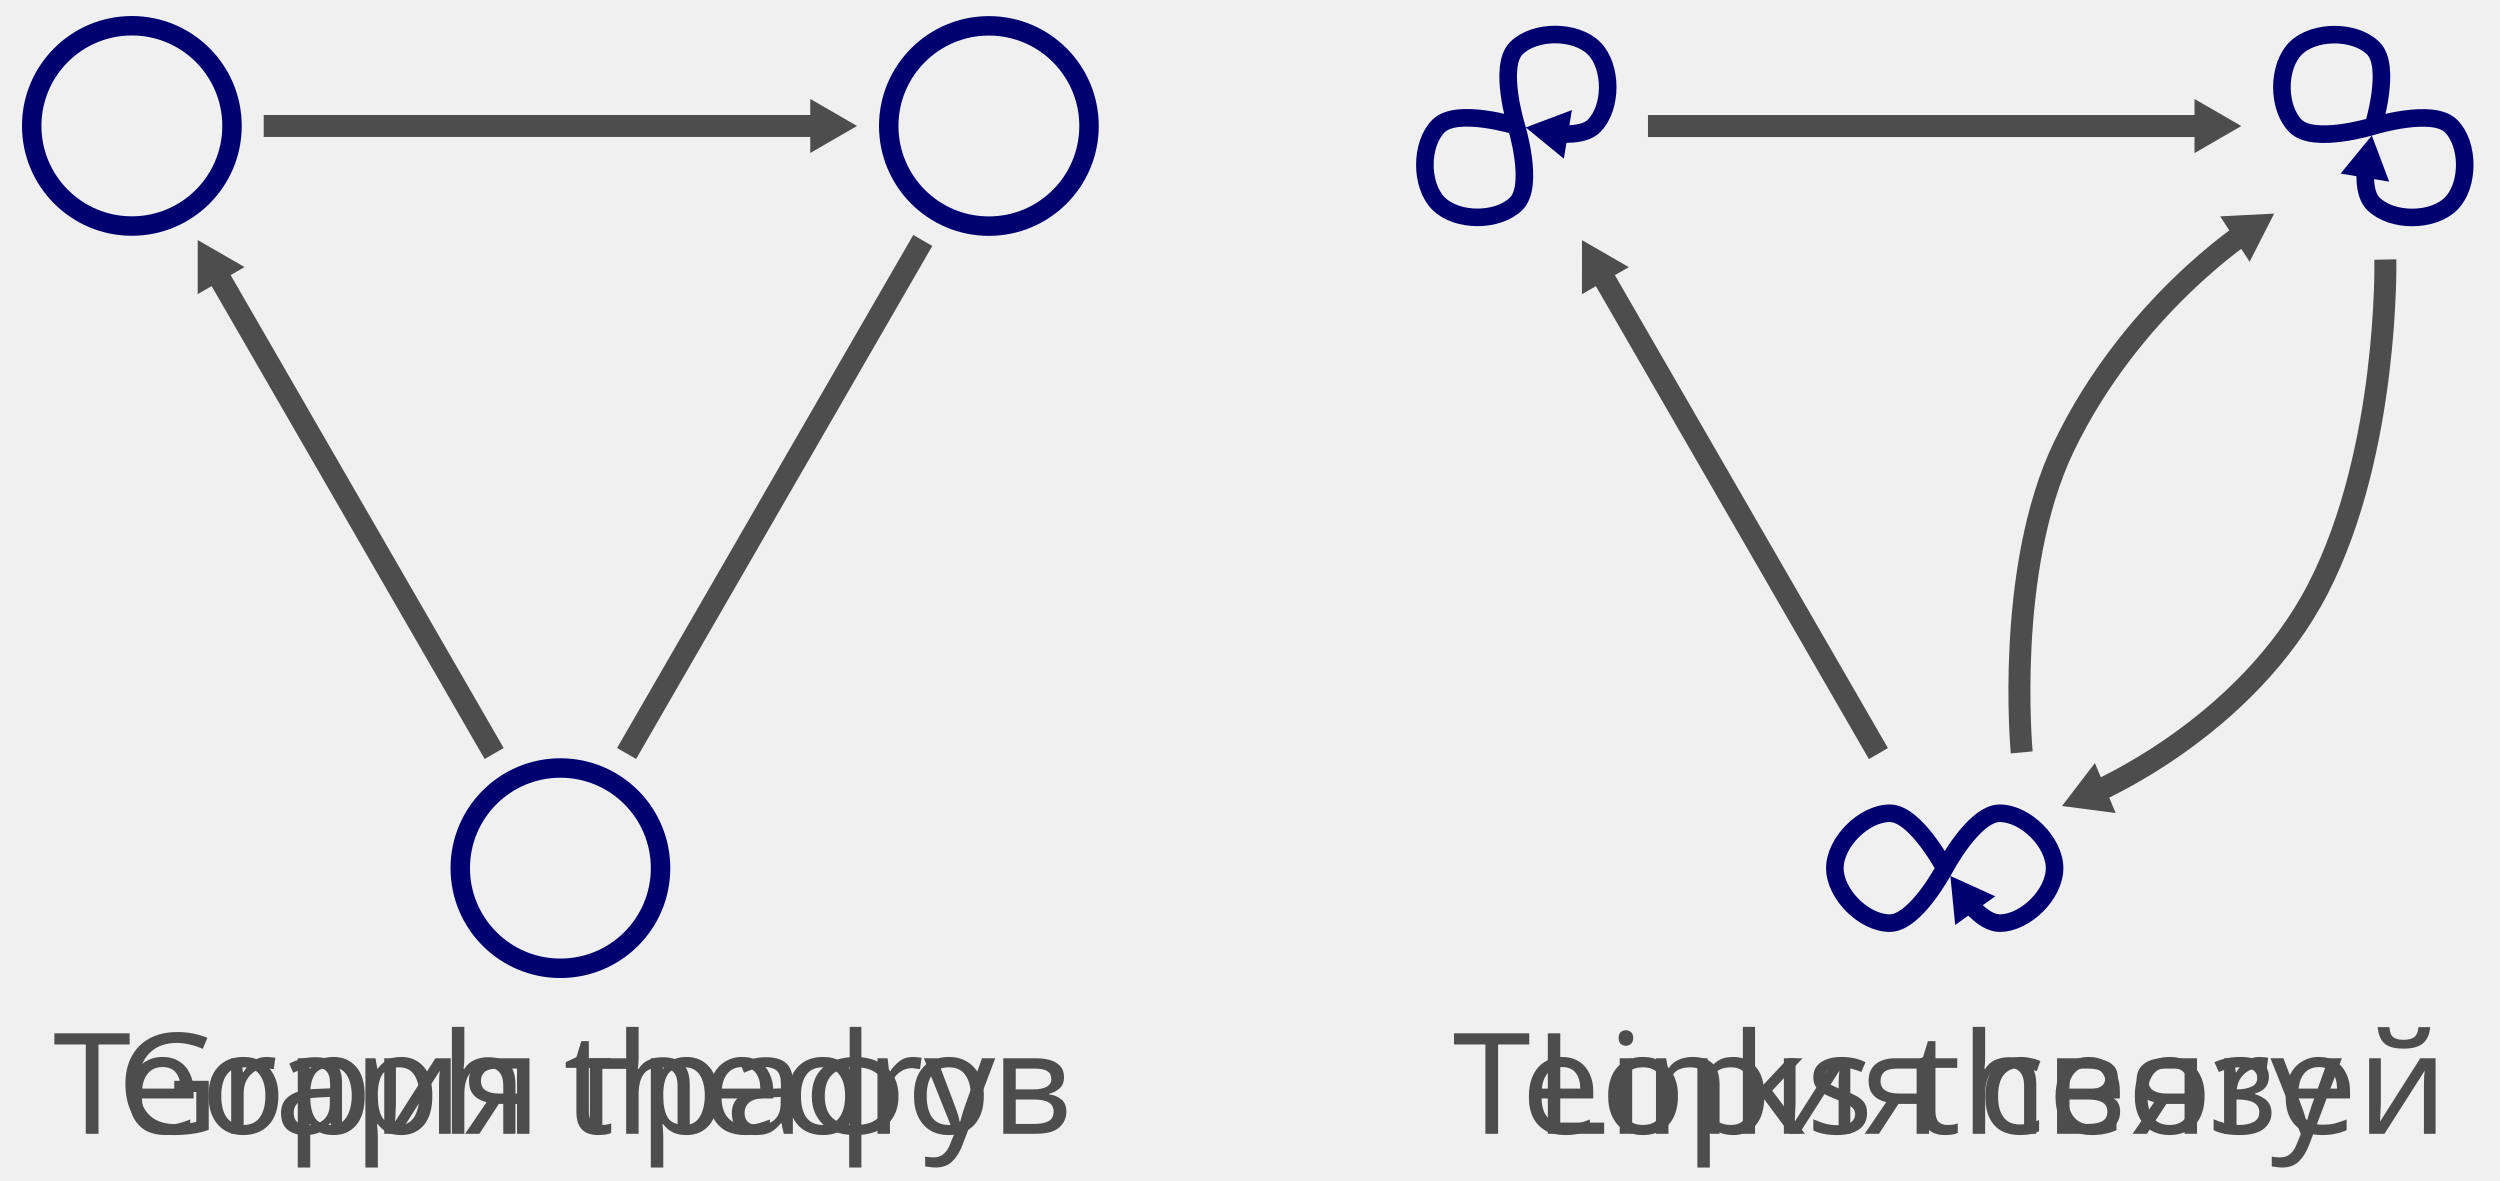
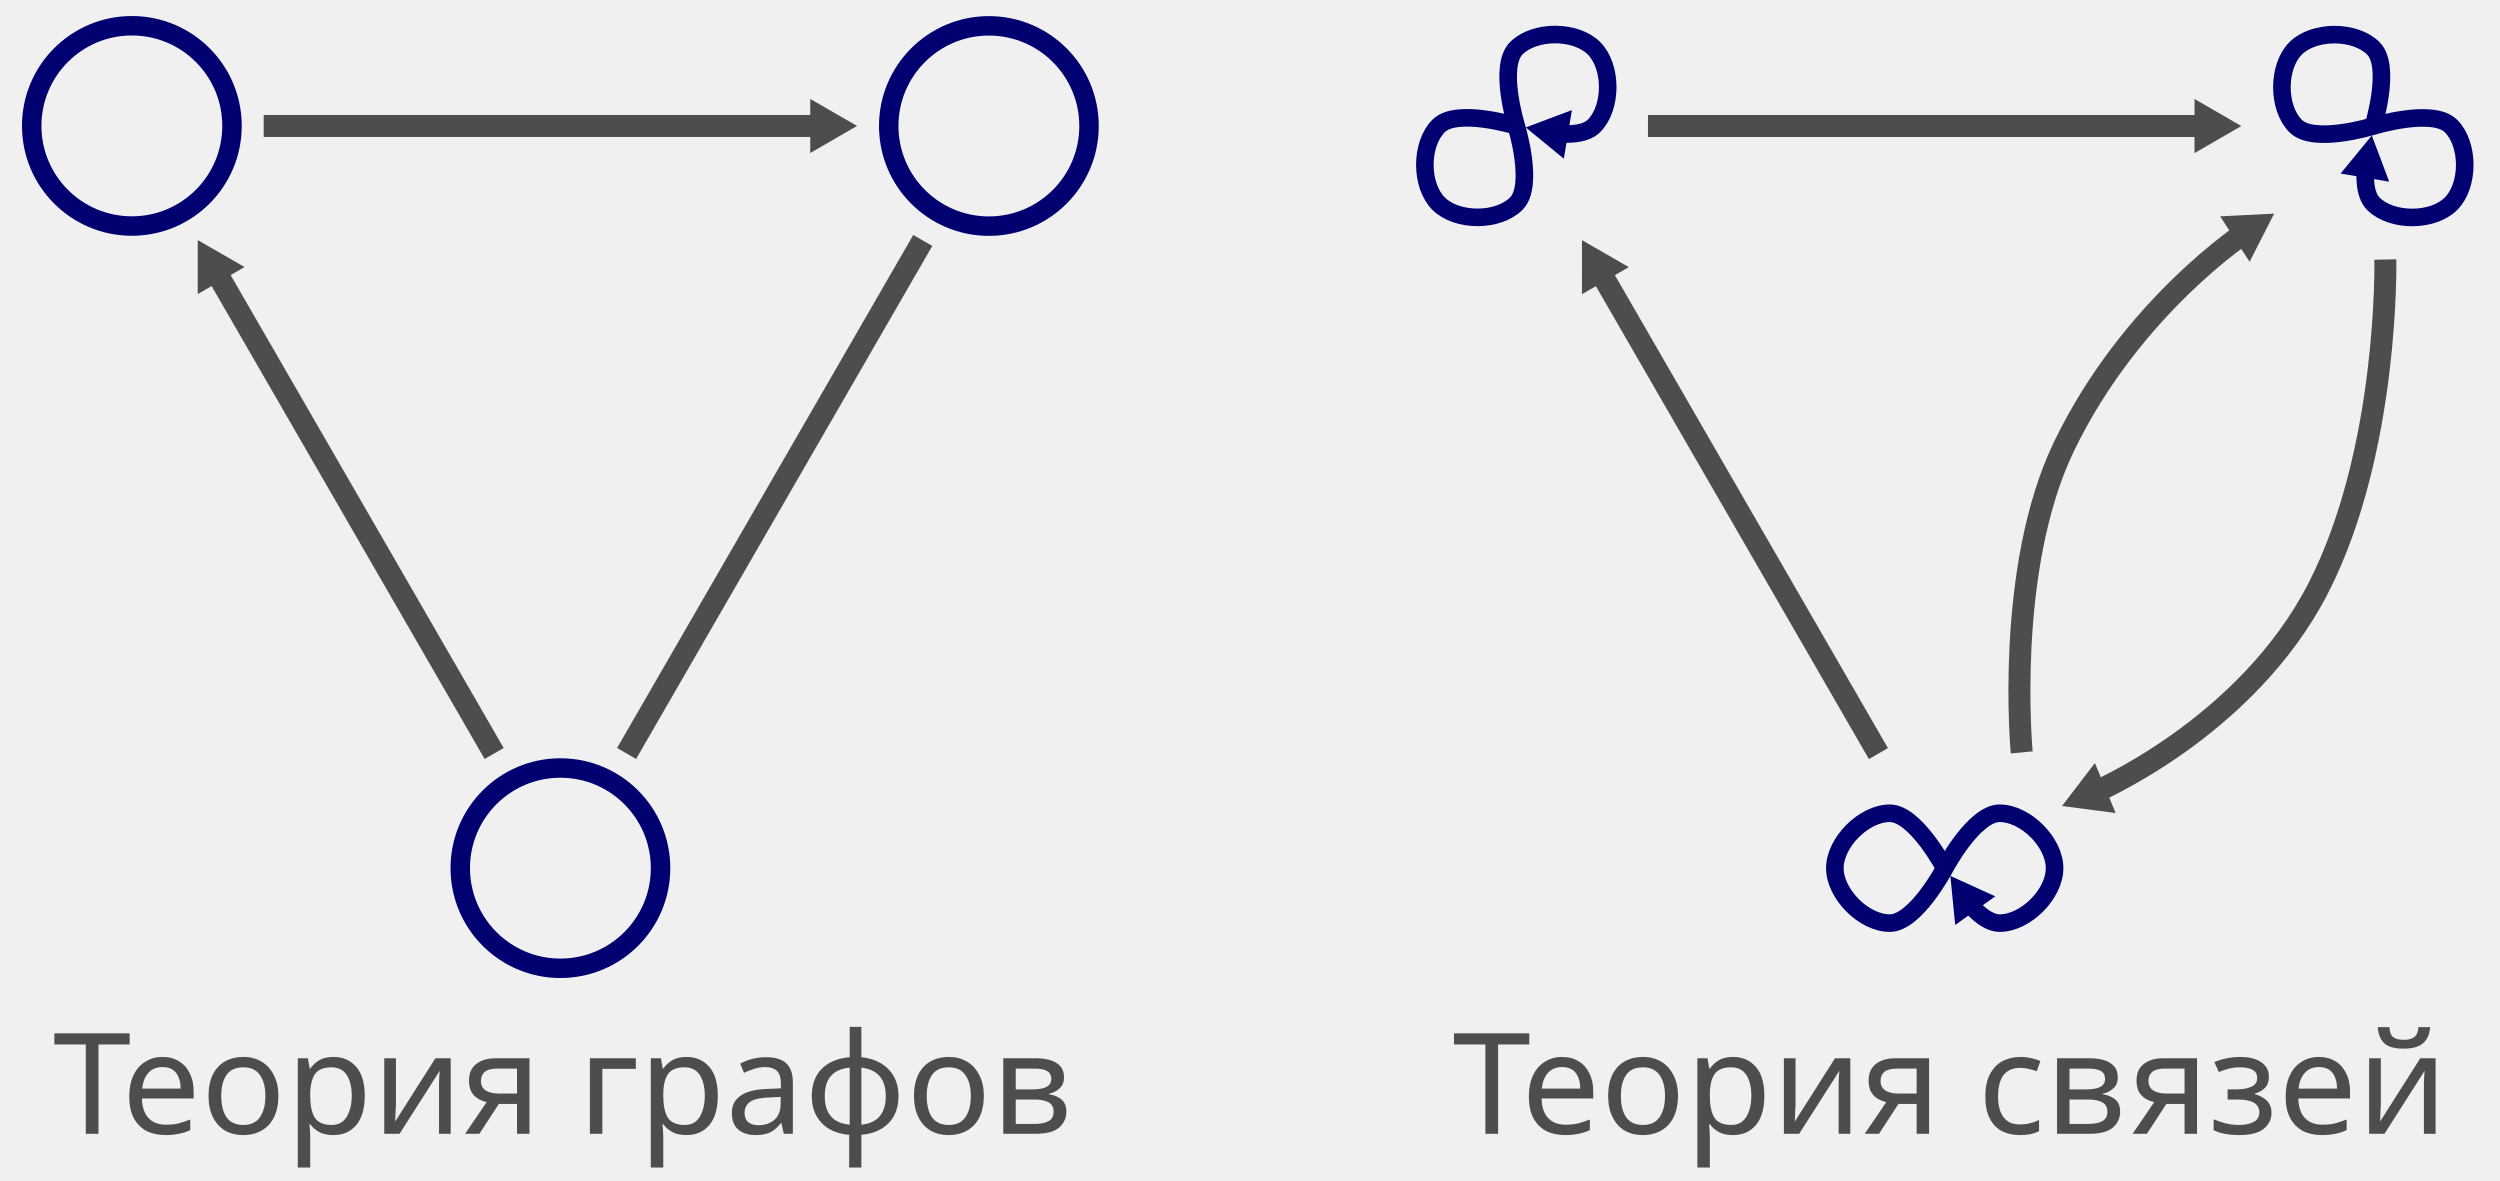
<svg xmlns="http://www.w3.org/2000/svg" xmlns:xlink="http://www.w3.org/1999/xlink" id="svg8" width="568.825" height="268.661" version="1.1" viewBox="0 0 150.502 71.083">
  <defs id="defs2">
    <marker orient="auto" refY="0.0" refX="0.0" id="marker1918" style="overflow:visible">
      <path id="path1916" d="M 5.77,0.0 L -2.88,5.0 L -2.88,-5.0 L 5.77,0.0 z " style="fill-rule:evenodd;stroke:#4d4d4d;stroke-width:1pt;stroke-opacity:1;fill:#4d4d4d;fill-opacity:1" transform="scale(-0.2)" />
    </marker>
    <marker orient="auto" refY="0.0" refX="0.0" id="marker1794" style="overflow:visible">
      <path id="path1792" d="M 5.77,0.0 L -2.88,5.0 L -2.88,-5.0 L 5.77,0.0 z " style="fill-rule:evenodd;stroke:#4d4d4d;stroke-width:1pt;stroke-opacity:1;fill:#4d4d4d;fill-opacity:1" transform="scale(0.2)" />
    </marker>
    <marker orient="auto" refY="0.0" refX="0.0" id="marker1676" style="overflow:visible">
      <path id="path1674" d="M 5.77,0.0 L -2.88,5.0 L -2.88,-5.0 L 5.77,0.0 z " style="fill-rule:evenodd;stroke:#4d4d4d;stroke-width:1pt;stroke-opacity:1;fill:#4d4d4d;fill-opacity:1" transform="scale(0.2)" />
    </marker>
    <marker orient="auto" refY="0.0" refX="0.0" id="marker1564" style="overflow:visible">
      <path id="path1562" d="M 5.77,0.0 L -2.88,5.0 L -2.88,-5.0 L 5.77,0.0 z " style="fill-rule:evenodd;stroke:#4d4d4d;stroke-width:1pt;stroke-opacity:1;fill:#4d4d4d;fill-opacity:1" transform="scale(-0.2)" />
    </marker>
    <marker orient="auto" refY="0.0" refX="0.0" id="marker1458" style="overflow:visible">
      <path id="path1244" d="M 5.77,0.0 L -2.88,5.0 L -2.88,-5.0 L 5.77,0.0 z " style="fill-rule:evenodd;stroke:#4d4d4d;stroke-width:1pt;stroke-opacity:1;fill:#4d4d4d;fill-opacity:1" transform="scale(0.2)" />
    </marker>
    <marker orient="auto" refY="0.0" refX="0.0" id="marker1359" style="overflow:visible">
      <path id="path1235" d="M 5.77,0.0 L -2.88,5.0 L -2.88,-5.0 L 5.77,0.0 z " style="fill-rule:evenodd;stroke:#4d4d4d;stroke-width:1pt;stroke-opacity:1;fill:#4d4d4d;fill-opacity:1" transform="scale(-0.2)" />
    </marker>
    <marker id="marker13285" orient="auto" overflow="visible" refX="0" refY="0">
      <path id="path13283" fill="#000" fill-opacity="1" fill-rule="evenodd" stroke="#000" stroke-opacity="1" stroke-width="1.333" d="M 5.77,0 -2.88,5 V -5 Z" transform="scale(0.2)" />
    </marker>
    <marker id="marker13527" orient="auto" overflow="visible" refX="0" refY="0">
      <path id="path13525" fill="#000" fill-opacity="1" fill-rule="evenodd" stroke="#000" stroke-opacity="1" stroke-width="1.333" d="M 5.77,0 -2.88,5 V -5 Z" transform="scale(-0.2)" />
    </marker>
    <marker id="TriangleOutS" orient="auto" overflow="visible" refX="0" refY="0">
      <path id="path4782" fill="#000" fill-opacity="1" fill-rule="evenodd" stroke="#000" stroke-opacity="1" stroke-width="1.333" d="M 5.77,0 -2.88,5 V -5 Z" transform="scale(0.2)" />
    </marker>
    <marker id="marker17975" orient="auto" overflow="visible" refX="0" refY="0">
      <path id="path17973" fill="#fff" fill-rule="evenodd" stroke="#000070" stroke-opacity="1" stroke-width="1.333" d="M 5.77,0 -2.88,5 V -5 Z" transform="matrix(0.2,0,0,0.2,-0.6,0)" />
    </marker>
    <marker id="marker17827" orient="auto" overflow="visible" refX="0" refY="0">
      <path id="path17825" fill="#fff" fill-rule="evenodd" stroke="#000070" stroke-opacity="1" stroke-width="1.333" d="M 5.77,0 -2.88,5 V -5 Z" transform="matrix(0.2,0,0,0.2,-0.6,0)" />
    </marker>
    <marker id="EmptyTriangleOutS" orient="auto" overflow="visible" refX="0" refY="0">
      <path id="path4800" fill="#fff" fill-rule="evenodd" stroke="#000070" stroke-opacity="1" stroke-width="1.333" d="M 5.77,0 -2.88,5 V -5 Z" transform="matrix(0.2,0,0,0.2,-0.6,0)" />
    </marker>
    <marker id="TriangleInS" orient="auto" overflow="visible" refX="0" refY="0">
      <path id="path4773" fill="#000" fill-opacity="1" fill-rule="evenodd" stroke="#000" stroke-opacity="1" stroke-width="1.333" d="M 5.77,0 -2.88,5 V -5 Z" transform="scale(-0.2)" />
    </marker>
    <marker id="TriangleOutS-6" orient="auto" overflow="visible" refX="0" refY="0">
      <path id="path1042" fill="#000" fill-opacity="1" fill-rule="evenodd" stroke="#000" stroke-opacity="1" stroke-width="1.333" d="M 5.77,0 -2.88,5 V -5 Z" transform="scale(0.2)" />
    </marker>
    <marker id="marker1426" orient="auto" overflow="visible" refX="0" refY="0">
      <path id="path1424" fill="#000" fill-opacity="1" fill-rule="evenodd" stroke="#000" stroke-opacity="1" stroke-width="1.333" d="M 5.77,0 -2.88,5 V -5 Z" transform="scale(-0.2)" />
    </marker>
    <marker id="TriangleInS-2" orient="auto" overflow="visible" refX="0" refY="0">
      <path id="path1033" fill="#000" fill-opacity="1" fill-rule="evenodd" stroke="#000" stroke-opacity="1" stroke-width="1.333" d="M 5.77,0 -2.88,5 V -5 Z" transform="scale(-0.2)" />
    </marker>
    <marker id="marker1204" orient="auto" overflow="visible" refX="0" refY="0">
      <path id="path1202" fill="#000" fill-opacity="1" fill-rule="evenodd" stroke="#000" stroke-opacity="1" stroke-width="1.333" d="M 5.77,0 -2.88,5 V -5 Z" transform="scale(0.2)" />
    </marker>
    <marker id="TriangleOutS-6-6" orient="auto" overflow="visible" refX="0" refY="0">
      <path id="path1042-3" fill="#000" fill-opacity="1" fill-rule="evenodd" stroke="#000" stroke-opacity="1" stroke-width="1.333" d="M 5.77,0 -2.88,5 V -5 Z" transform="scale(0.2)" />
    </marker>
    <marker id="marker1426-7" orient="auto" overflow="visible" refX="0" refY="0">
      <path id="path1424-7" fill="#000" fill-opacity="1" fill-rule="evenodd" stroke="#000" stroke-opacity="1" stroke-width="1.333" d="M 5.77,0 -2.88,5 V -5 Z" transform="scale(-0.2)" />
    </marker>
  </defs>
  <g id="g1056" style="display:inline">
    <text id="text5178" x="3.194" y="68.255" display="inline" font-size="8.467" font-stretch="normal" font-style="normal" font-variant="normal" font-weight="normal" letter-spacing="0" word-spacing="0" xml:space="preserve" style="font-style:normal;font-variant:normal;font-weight:normal;font-stretch:normal;font-size:8.467px;line-height:125%;font-family:Calibri;-inkscape-font-specification:Calibri;letter-spacing:0;word-spacing:0;display:inline;fill:#4d4d4d;fill-opacity:1;stroke:none;stroke-width:0.265;stroke-linecap:butt;stroke-linejoin:miter;stroke-opacity:1">
      <tspan id="tspan5176" x="3.194" y="68.255" font-size="8.467" font-stretch="normal" font-style="normal" font-variant="normal" font-weight="normal" style="font-style:normal;font-variant:normal;font-weight:normal;font-stretch:normal;font-size:8.467px;font-family:Calibri;-inkscape-font-specification:Calibri;fill:#4d4d4d;fill-opacity:1;stroke-width:0.265">Теория графов</tspan>
    </text>
    <text id="text5182" x="87.452" y="68.255" display="inline" font-size="8.467" font-stretch="normal" font-style="normal" font-variant="normal" font-weight="normal" letter-spacing="0" word-spacing="0" xml:space="preserve" style="font-style:normal;font-variant:normal;font-weight:normal;font-stretch:normal;font-size:8.467px;line-height:125%;font-family:Cambria;-inkscape-font-specification:Cambria;letter-spacing:0;word-spacing:0;display:inline;fill:#4d4d4d;fill-opacity:1;stroke:none;stroke-width:0.265;stroke-linecap:butt;stroke-linejoin:miter;stroke-opacity:1">
      <tspan id="tspan5180" x="87.452" y="68.255" font-size="8.467" font-stretch="normal" font-style="normal" font-variant="normal" font-weight="normal" style="font-style:normal;font-variant:normal;font-weight:normal;font-stretch:normal;font-size:8.467px;font-family:Calibri;-inkscape-font-specification:Calibri;fill:#4d4d4d;fill-opacity:1;stroke-width:0.265">Теория связей</tspan>
    </text>
  </g>
  <g id="g1071" style="display:inline">
-     <text style="font-style:normal;font-variant:normal;font-weight:normal;font-stretch:normal;font-size:8.467px;line-height:125%;font-family:Calibri;-inkscape-font-specification:Calibri;letter-spacing:0;word-spacing:0;display:inline;fill:#4d4d4d;fill-opacity:1;stroke:none;stroke-width:0.265;stroke-linecap:butt;stroke-linejoin:miter;stroke-opacity:1" xml:space="preserve" word-spacing="0" letter-spacing="0" font-weight="normal" font-variant="normal" font-style="normal" font-stretch="normal" font-size="8.467" display="inline" y="68.255" x="7.034" id="text949">
+     <text style="font-style:normal;font-variant:normal;font-weight:normal;font-stretch:normal;font-size:8.467px;line-height:125%;font-family:Calibri;-inkscape-font-specification:Calibri;letter-spacing:0;word-spacing:0;display:none;fill:#4d4d4d;fill-opacity:1;stroke:none;stroke-width:0.265;stroke-linecap:butt;stroke-linejoin:miter;stroke-opacity:1" xml:space="preserve" word-spacing="0" letter-spacing="0" font-weight="normal" font-variant="normal" font-style="normal" font-stretch="normal" font-size="8.467" display="none" y="68.255" x="7.034" id="text949">
      <tspan style="font-style:normal;font-variant:normal;font-weight:normal;font-stretch:normal;font-size:8.467px;font-family:Calibri;-inkscape-font-specification:Calibri;fill:#4d4d4d;fill-opacity:1;stroke-width:0.265" font-weight="normal" font-variant="normal" font-style="normal" font-stretch="normal" font-size="8.467" y="68.255" x="7.034" id="tspan947">Graph theory</tspan>
    </text>
-     <text style="font-style:normal;font-variant:normal;font-weight:normal;font-stretch:normal;font-size:8.467px;line-height:125%;font-family:Cambria;-inkscape-font-specification:Cambria;letter-spacing:0;word-spacing:0;display:inline;fill:#4d4d4d;fill-opacity:1;stroke:none;stroke-width:0.265;stroke-linecap:butt;stroke-linejoin:miter;stroke-opacity:1" xml:space="preserve" word-spacing="0" letter-spacing="0" font-weight="normal" font-variant="normal" font-style="normal" font-stretch="normal" font-size="8.467" display="inline" y="68.255" x="92.351" id="text955">
+     <text style="font-style:normal;font-variant:normal;font-weight:normal;font-stretch:normal;font-size:8.467px;line-height:125%;font-family:Cambria;-inkscape-font-specification:Cambria;letter-spacing:0;word-spacing:0;display:none;fill:#4d4d4d;fill-opacity:1;stroke:none;stroke-width:0.265;stroke-linecap:butt;stroke-linejoin:miter;stroke-opacity:1" xml:space="preserve" word-spacing="0" letter-spacing="0" font-weight="normal" font-variant="normal" font-style="normal" font-stretch="normal" font-size="8.467" display="none" y="68.255" x="92.351" id="text955">
      <tspan style="font-style:normal;font-variant:normal;font-weight:normal;font-stretch:normal;font-size:8.467px;font-family:Calibri;-inkscape-font-specification:Calibri;fill:#4d4d4d;fill-opacity:1;stroke-width:0.265" font-weight="normal" font-variant="normal" font-style="normal" font-stretch="normal" font-size="8.467" y="68.255" x="92.351" id="tspan953">Links theory</tspan>
    </text>
  </g>
  <g id="g1094">
    <g id="g1101">
      <path id="path2329" stroke-miterlimit="4" d="m 15.875,7.583 33.841,-1.85e-5" style="fill:none;fill-opacity:0.75;fill-rule:evenodd;stroke:#4d4d4d;stroke-width:1.323;stroke-linecap:butt;stroke-linejoin:miter;stroke-miterlimit:4;stroke-dasharray:none;stroke-opacity:1;marker-end:url(#marker1458)" />
      <path id="use2331" stroke-miterlimit="4" d="M 12.843,16.079 C 18.616,26.078 24.458,36.197 29.749,45.361" style="fill:none;fill-opacity:0.75;fill-rule:evenodd;stroke:#4d4d4d;stroke-width:1.323;stroke-linecap:butt;stroke-linejoin:miter;stroke-miterlimit:4;stroke-dasharray:none;stroke-opacity:1;marker-start:url(#marker1359)" />
      <path id="use2333" stroke-miterlimit="4" d="M 37.721,45.36 C 43.68,35.038 49.758,24.511 55.552,14.476" style="fill:none;fill-opacity:0.75;fill-rule:evenodd;stroke:#4d4d4d;stroke-width:1.323;stroke-linecap:butt;stroke-linejoin:miter;stroke-miterlimit:4;stroke-dasharray:none;stroke-opacity:1" />
      <circle id="path2317" cx="7.938" cy="7.579" r="6.029" stroke-miterlimit="4" style="fill:none;fill-opacity:1;fill-rule:evenodd;stroke:#000070;stroke-width:1.171;stroke-miterlimit:4;stroke-dasharray:none;stroke-dashoffset:0;stroke-opacity:1" />
      <use id="use2325" width="250" height="225" x="0" y="0" transform="translate(51.59331,0.00533634)" xlink:href="#path2317" style="fill:none;fill-opacity:1" />
      <use id="use2327" width="250" height="225" x="0" y="0" transform="translate(25.79887,44.68393)" xlink:href="#path2317" style="fill:none;fill-opacity:1" />
    </g>
    <g id="g5140">
      <path id="use2333-8" stroke-miterlimit="4" d="m 121.709,45.295 c 0,0 -1.034,-10.985 2.541,-18.41 4.076,-8.464 11.08,-13.004 11.08,-13.004" style="fill:none;fill-opacity:0.75;fill-rule:evenodd;stroke:#4d4d4d;stroke-width:1.323;stroke-linecap:butt;stroke-linejoin:miter;stroke-miterlimit:4;stroke-dasharray:none;stroke-opacity:1;marker-end:url(#marker1794)" />
      <path id="use2333-5" stroke-miterlimit="4" d="m 125.872,47.8 c 0,0 9.312,-3.866 13.688,-12.391 4.274,-8.328 4.04,-19.786 4.04,-19.786" style="fill:none;fill-opacity:0.75;fill-rule:evenodd;stroke:#4d4d4d;stroke-width:1.323;stroke-linecap:butt;stroke-linejoin:miter;stroke-miterlimit:4;stroke-dasharray:none;stroke-opacity:1;marker-start:url(#marker1918)" />
      <path id="path2329-8" stroke-miterlimit="4" d="m 99.209,7.587 33.841,-1.85e-5" style="fill:none;fill-opacity:0.75;fill-rule:evenodd;stroke:#4d4d4d;stroke-width:1.323;stroke-linecap:butt;stroke-linejoin:miter;stroke-miterlimit:4;stroke-dasharray:none;stroke-opacity:1;marker-end:url(#marker1676)" />
      <path id="use2331-0" stroke-miterlimit="4" d="m 96.176,16.083 c 5.773,9.999 11.615,20.118 16.906,29.282" style="fill:none;fill-opacity:0.75;fill-rule:evenodd;stroke:#4d4d4d;stroke-width:1.323;stroke-linecap:butt;stroke-linejoin:miter;stroke-miterlimit:4;stroke-dasharray:none;stroke-opacity:1;marker-start:url(#marker1564)" />
      <g id="g4553" transform="matrix(0.9999917,0,0,0.9999917,141.2638,47.81986)">
        <path id="path99" stroke-miterlimit="3.9" d="m -24.19,4.446 c 0,0 -1.748,-3.307 -3.307,-3.307 -1.559,0 -3.307,1.748 -3.307,3.307 0,1.559 1.748,3.307 3.307,3.307 1.559,0 3.307,-3.307 3.307,-3.307 0,0 1.748,-3.307 3.307,-3.307 1.559,0 3.307,1.748 3.307,3.307 0,1.559 -1.748,3.307 -3.307,3.307 -0.815,0 -1.683,-0.905 -2.324,-1.768" style="fill:none;fill-opacity:1;fill-rule:evenodd;stroke:#000070;stroke-width:1.058;stroke-linecap:butt;stroke-linejoin:miter;stroke-miterlimit:3.9;stroke-dasharray:none;stroke-opacity:1" />
        <path id="path4547" stroke-miterlimit="3.9" d="m -22.273,6.428 -0.491,0.283 -0.491,0.283 V 6.428 5.861 l 0.491,0.283 z" transform="rotate(-5.627042,-24.13697,5.606651)" style="fill:#000070;fill-opacity:1;stroke:#000070;stroke-width:1.058;stroke-miterlimit:3.9;stroke-dasharray:none;stroke-opacity:1" />
      </g>
      <g id="g4553-4" display="inline" transform="matrix(0.7071009,0.7071009,-0.7071009,0.7071009,163.1245,21.54869)" style="display:inline">
        <path id="path99-6" stroke-miterlimit="3.9" d="m -24.19,4.446 c 0,0 -1.748,-3.307 -3.307,-3.307 -1.559,0 -3.307,1.748 -3.307,3.307 0,1.559 1.748,3.307 3.307,3.307 1.559,0 3.307,-3.307 3.307,-3.307 0,0 1.748,-3.307 3.307,-3.307 1.559,0 3.307,1.748 3.307,3.307 0,1.559 -1.748,3.307 -3.307,3.307 -0.815,0 -1.683,-0.905 -2.324,-1.768" style="fill:none;fill-opacity:1;fill-rule:evenodd;stroke:#000070;stroke-width:1.058;stroke-linecap:butt;stroke-linejoin:miter;stroke-miterlimit:3.9;stroke-dasharray:none;stroke-opacity:1" />
        <path id="path4547-2" stroke-miterlimit="3.9" d="m -22.273,6.428 -0.491,0.283 -0.491,0.283 V 6.428 5.861 l 0.491,0.283 z" transform="rotate(-5.627042,-24.13697,5.606651)" style="fill:#000070;fill-opacity:1;stroke:#000070;stroke-width:1.058;stroke-miterlimit:3.9;stroke-dasharray:none;stroke-opacity:1" />
      </g>
      <g id="g4553-4-6" display="inline" transform="matrix(0.7071009,-0.7071009,0.7071009,0.7071009,105.2425,-12.66686)" style="display:inline">
        <path id="path99-6-9" stroke-miterlimit="3.9" d="m -24.19,4.446 c 0,0 -1.748,-3.307 -3.307,-3.307 -1.559,0 -3.307,1.748 -3.307,3.307 0,1.559 1.748,3.307 3.307,3.307 1.559,0 3.307,-3.307 3.307,-3.307 0,0 1.748,-3.307 3.307,-3.307 1.559,0 3.307,1.748 3.307,3.307 0,1.559 -1.748,3.307 -3.307,3.307 -0.815,0 -1.683,-0.905 -2.324,-1.768" style="fill:none;fill-opacity:1;fill-rule:evenodd;stroke:#000070;stroke-width:1.058;stroke-linecap:butt;stroke-linejoin:miter;stroke-miterlimit:3.9;stroke-dasharray:none;stroke-opacity:1" />
        <path id="path4547-2-4" stroke-miterlimit="3.9" d="m -22.273,6.428 -0.491,0.283 -0.491,0.283 V 6.428 5.861 l 0.491,0.283 z" transform="rotate(-5.627042,-24.13697,5.606651)" style="fill:#000070;fill-opacity:1;stroke:#000070;stroke-width:1.058;stroke-miterlimit:3.9;stroke-dasharray:none;stroke-opacity:1" />
      </g>
    </g>
  </g>
</svg>
